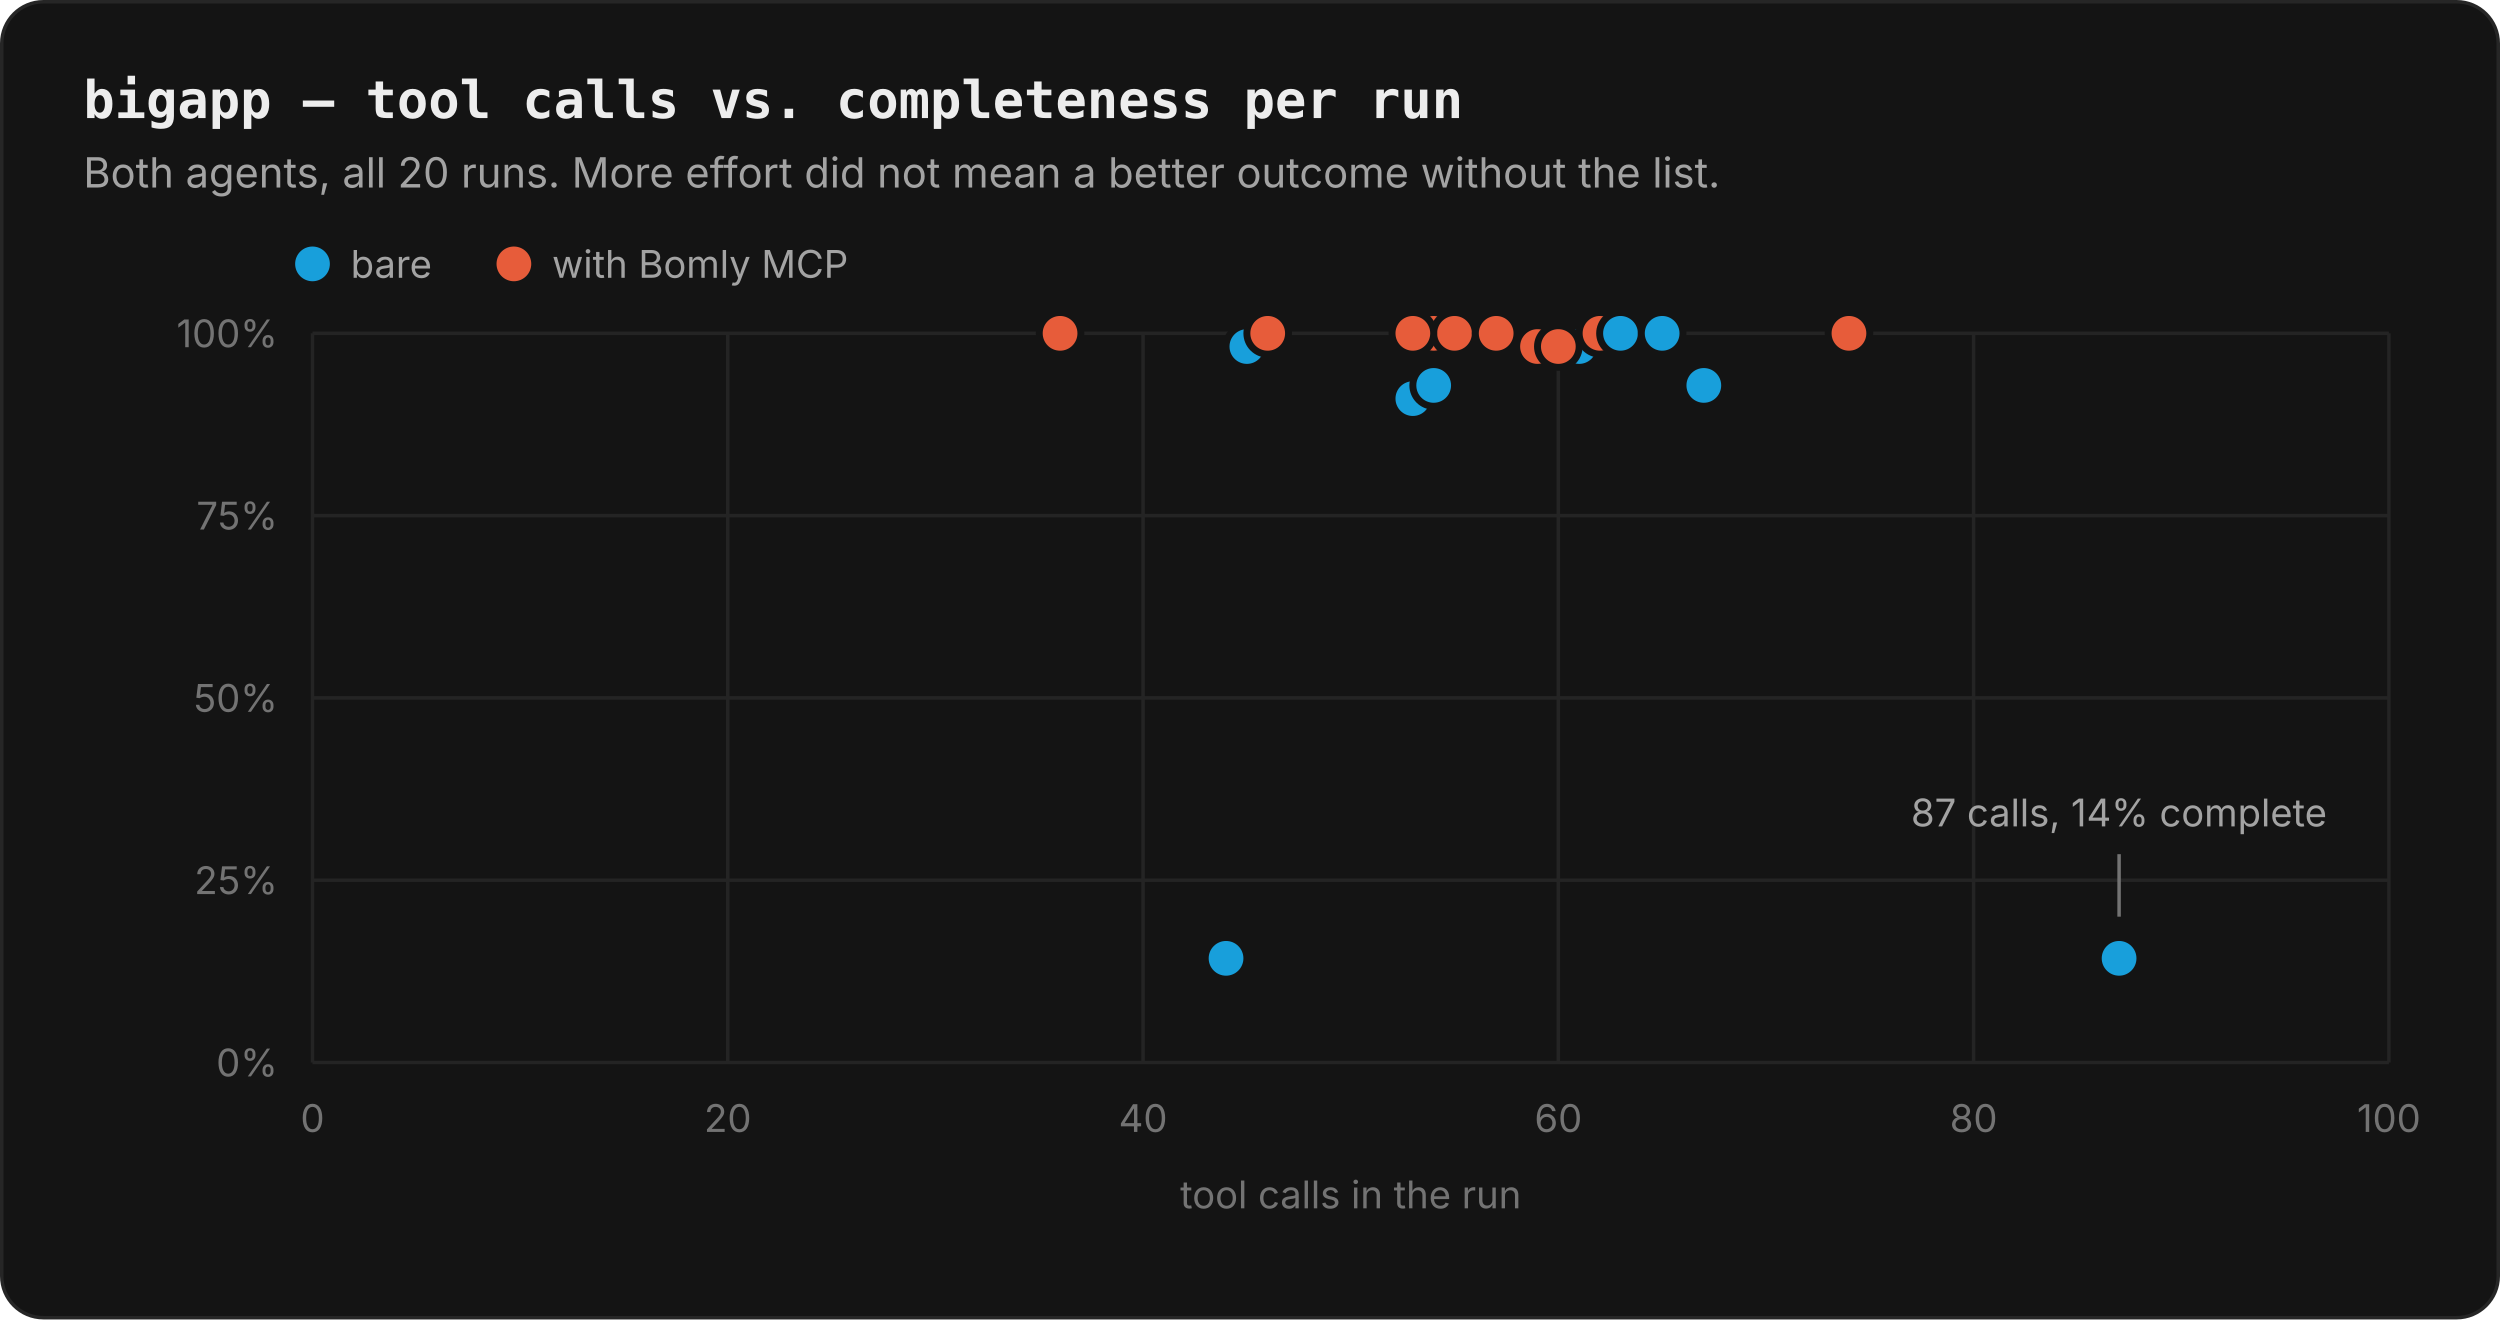
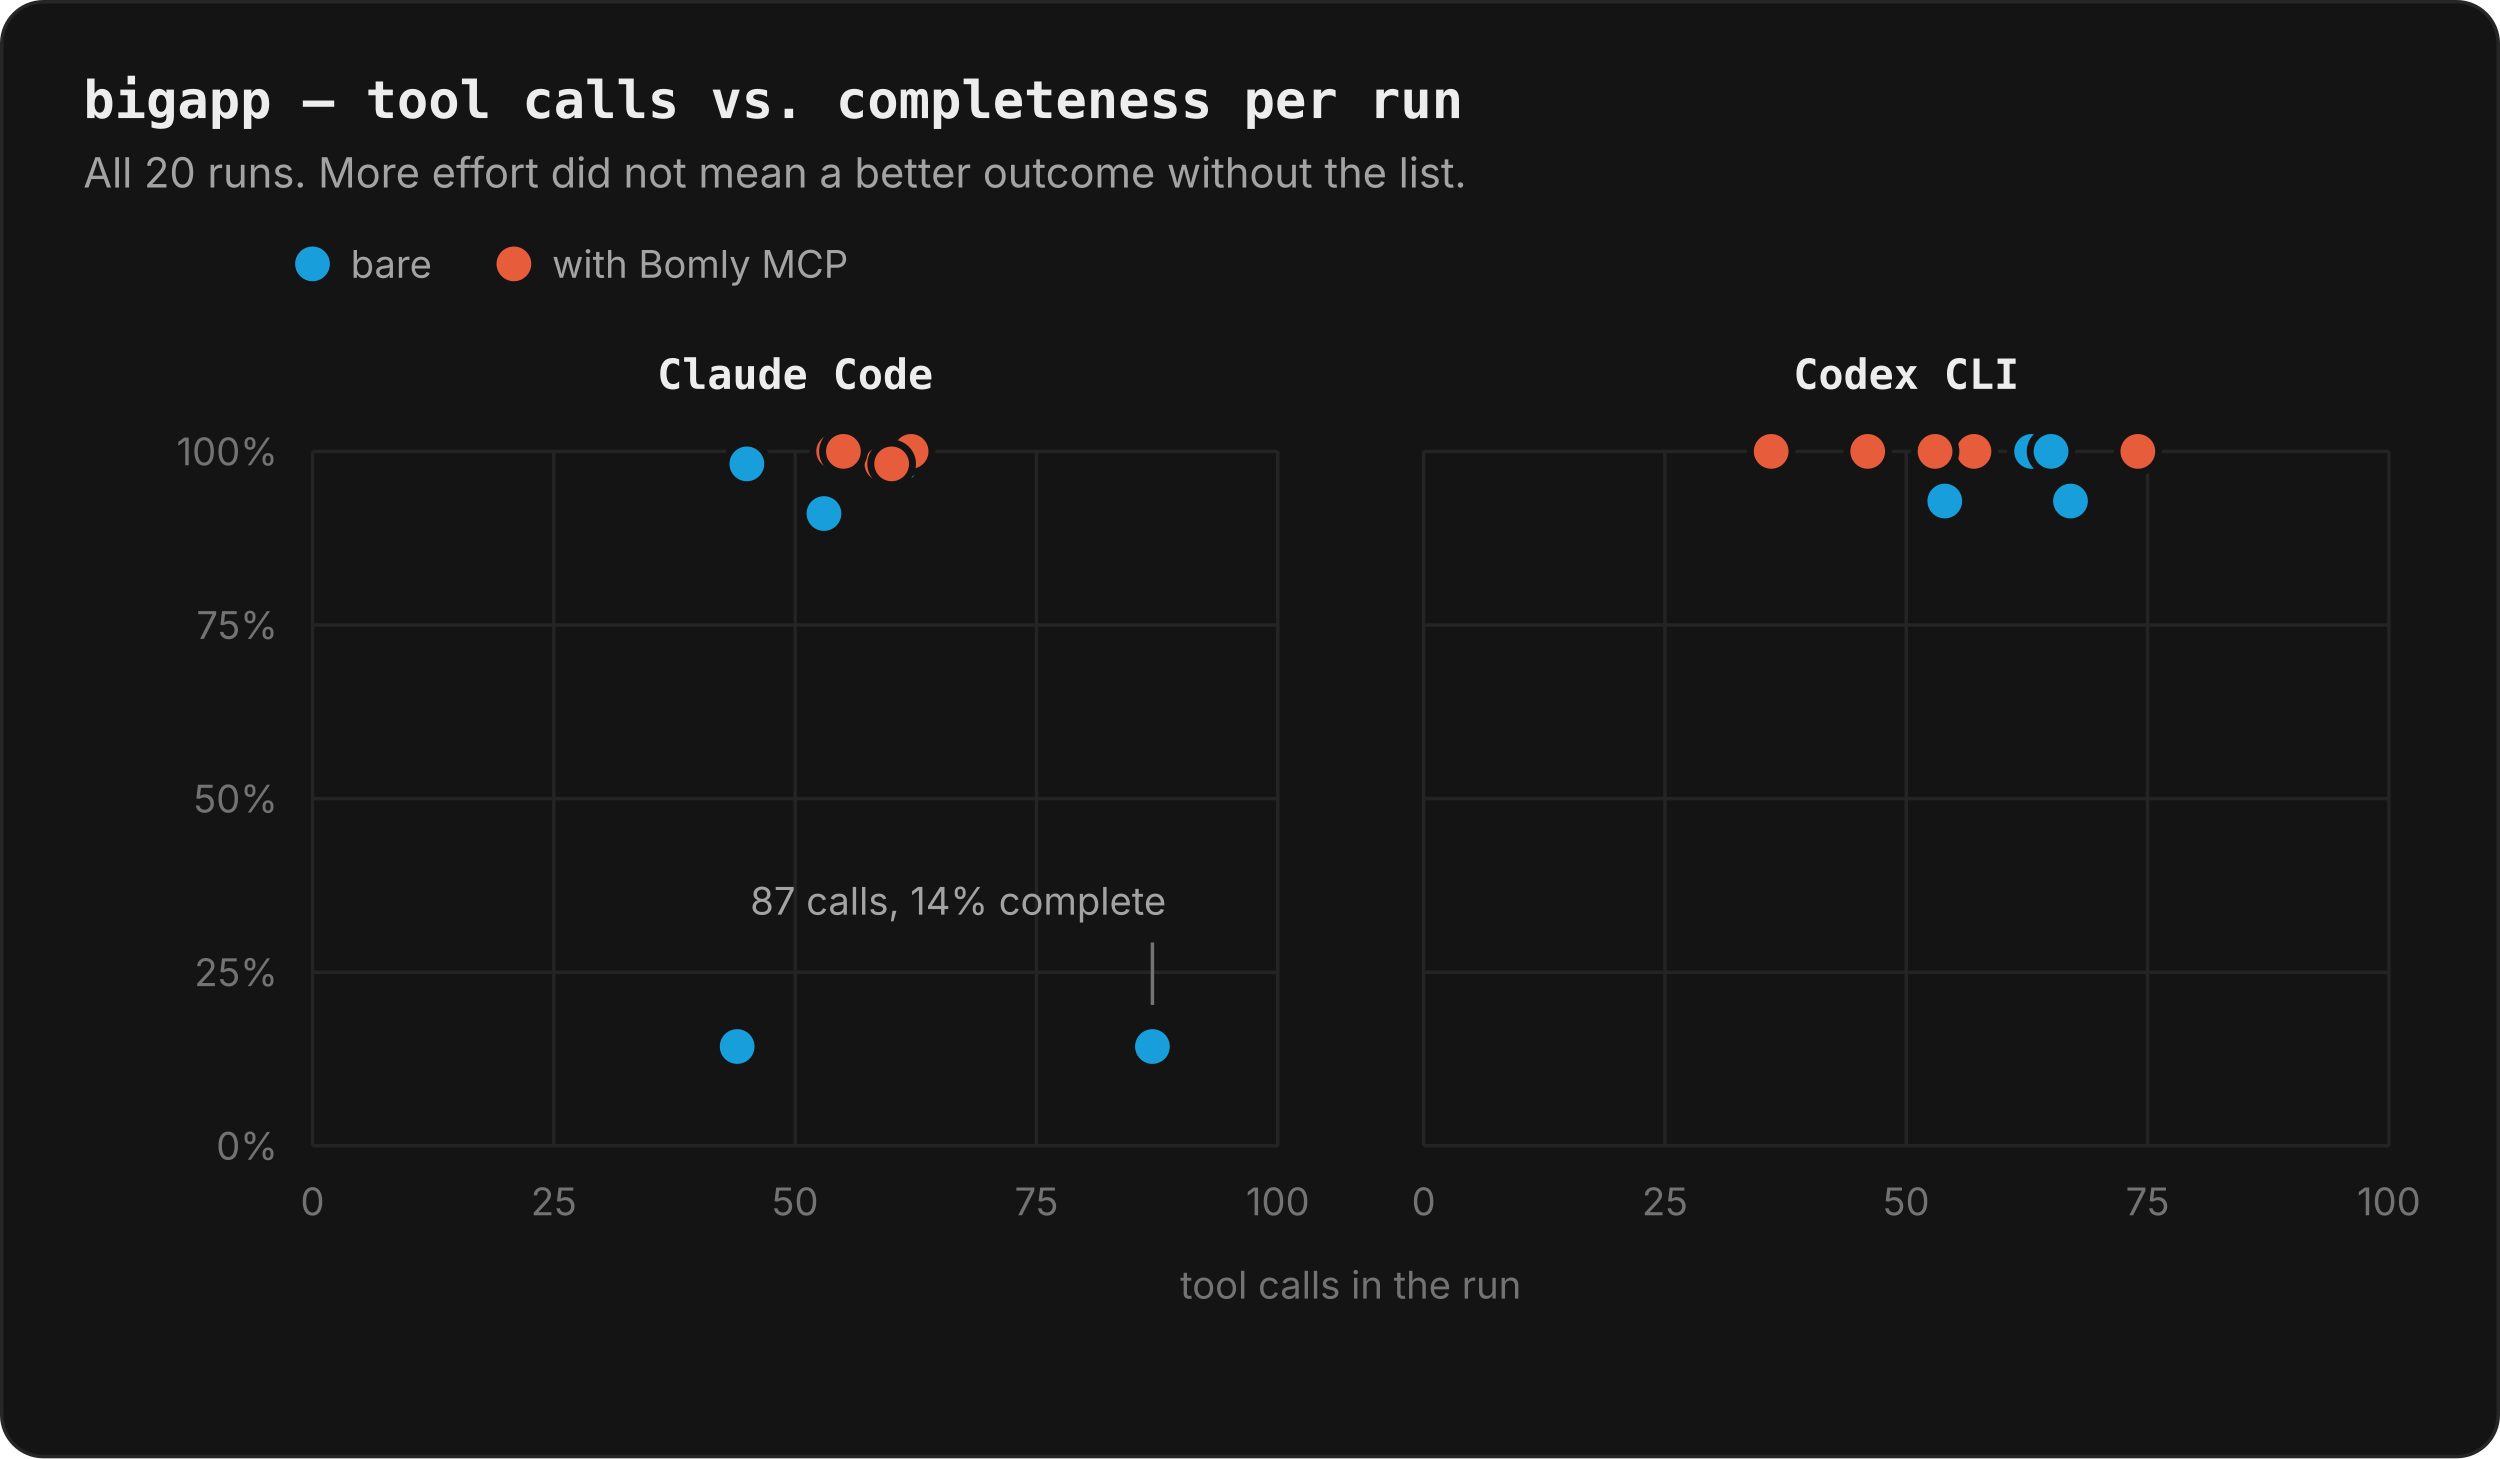
- <svg xmlns="http://www.w3.org/2000/svg" viewBox="0 0 720 380" width="720" height="380" fill="none" role="img" aria-label="Tool calls versus completeness per run on bigapp">
-   <rect x="0.5" y="0.5" width="719" height="379" rx="12" fill="#141414" stroke="#262626" />
+ <svg xmlns="http://www.w3.org/2000/svg" viewBox="0 0 720 420" width="720" height="420" fill="none" role="img" aria-label="Tool calls versus completeness per run on bigapp">
+   <rect x="0.5" y="0.5" width="719" height="419" rx="12" fill="#141414" stroke="#262626" />
  <text x="24" y="34" font-family="'JetBrains Mono', ui-monospace, SFMono-Regular, Menlo, monospace" font-size="15" font-weight="600" fill="#ededed" text-anchor="start">bigapp — tool calls vs. completeness per run</text>
-   <text x="24" y="54" font-family="ui-sans-serif, system-ui, -apple-system, 'Segoe UI', sans-serif" font-size="12" font-weight="normal" fill="#a3a3a3" text-anchor="start">Both agents, all 20 runs. More effort did not mean a better outcome without the list.</text>
+   <text x="24" y="54" font-family="ui-sans-serif, system-ui, -apple-system, 'Segoe UI', sans-serif" font-size="12" font-weight="normal" fill="#a3a3a3" text-anchor="start">All 20 runs. More effort did not mean a better outcome without the list.</text>
  <circle cx="90" cy="76" r="5" fill="#189fdb" />
  <text x="101" y="80" font-family="ui-sans-serif, system-ui, -apple-system, 'Segoe UI', sans-serif" font-size="11" font-weight="normal" fill="#a3a3a3" text-anchor="start">bare</text>
  <circle cx="148" cy="76" r="5" fill="#e75c3a" />
  <text x="159" y="80" font-family="ui-sans-serif, system-ui, -apple-system, 'Segoe UI', sans-serif" font-size="11" font-weight="normal" fill="#a3a3a3" text-anchor="start">with Bomly MCP</text>
-   <line x1="90" y1="306.0" x2="688" y2="306.0" stroke="#242424" stroke-width="1" />
-   <text x="80" y="310.0" font-family="ui-sans-serif, system-ui, -apple-system, 'Segoe UI', sans-serif" font-size="11" font-weight="normal" fill="#737373" text-anchor="end">0%</text>
-   <line x1="90" y1="253.5" x2="688" y2="253.5" stroke="#242424" stroke-width="1" />
-   <text x="80" y="257.5" font-family="ui-sans-serif, system-ui, -apple-system, 'Segoe UI', sans-serif" font-size="11" font-weight="normal" fill="#737373" text-anchor="end">25%</text>
-   <line x1="90" y1="201.0" x2="688" y2="201.0" stroke="#242424" stroke-width="1" />
-   <text x="80" y="205.0" font-family="ui-sans-serif, system-ui, -apple-system, 'Segoe UI', sans-serif" font-size="11" font-weight="normal" fill="#737373" text-anchor="end">50%</text>
-   <line x1="90" y1="148.5" x2="688" y2="148.5" stroke="#242424" stroke-width="1" />
-   <text x="80" y="152.5" font-family="ui-sans-serif, system-ui, -apple-system, 'Segoe UI', sans-serif" font-size="11" font-weight="normal" fill="#737373" text-anchor="end">75%</text>
-   <line x1="90" y1="96.0" x2="688" y2="96.0" stroke="#242424" stroke-width="1" />
-   <text x="80" y="100.0" font-family="ui-sans-serif, system-ui, -apple-system, 'Segoe UI', sans-serif" font-size="11" font-weight="normal" fill="#737373" text-anchor="end">100%</text>
-   <line x1="90.0" y1="96" x2="90.0" y2="306" stroke="#242424" stroke-width="1" />
-   <text x="90.0" y="326" font-family="ui-sans-serif, system-ui, -apple-system, 'Segoe UI', sans-serif" font-size="11" font-weight="normal" fill="#737373" text-anchor="middle">0</text>
-   <line x1="209.6" y1="96" x2="209.6" y2="306" stroke="#242424" stroke-width="1" />
-   <text x="209.6" y="326" font-family="ui-sans-serif, system-ui, -apple-system, 'Segoe UI', sans-serif" font-size="11" font-weight="normal" fill="#737373" text-anchor="middle">20</text>
-   <line x1="329.2" y1="96" x2="329.2" y2="306" stroke="#242424" stroke-width="1" />
-   <text x="329.2" y="326" font-family="ui-sans-serif, system-ui, -apple-system, 'Segoe UI', sans-serif" font-size="11" font-weight="normal" fill="#737373" text-anchor="middle">40</text>
-   <line x1="448.8" y1="96" x2="448.8" y2="306" stroke="#242424" stroke-width="1" />
-   <text x="448.8" y="326" font-family="ui-sans-serif, system-ui, -apple-system, 'Segoe UI', sans-serif" font-size="11" font-weight="normal" fill="#737373" text-anchor="middle">60</text>
-   <line x1="568.4" y1="96" x2="568.4" y2="306" stroke="#242424" stroke-width="1" />
-   <text x="568.4" y="326" font-family="ui-sans-serif, system-ui, -apple-system, 'Segoe UI', sans-serif" font-size="11" font-weight="normal" fill="#737373" text-anchor="middle">80</text>
-   <line x1="688.0" y1="96" x2="688.0" y2="306" stroke="#242424" stroke-width="1" />
-   <text x="688.0" y="326" font-family="ui-sans-serif, system-ui, -apple-system, 'Segoe UI', sans-serif" font-size="11" font-weight="normal" fill="#737373" text-anchor="middle">100</text>
-   <text x="389.0" y="348" font-family="ui-sans-serif, system-ui, -apple-system, 'Segoe UI', sans-serif" font-size="11" font-weight="normal" fill="#737373" text-anchor="middle">tool calls in the run</text>
-   <circle cx="406.9" cy="114.8" r="6" fill="#189fdb" stroke="#141414" stroke-width="2" />
-   <circle cx="610.3" cy="276.0" r="6" fill="#189fdb" stroke="#141414" stroke-width="2" />
-   <circle cx="454.8" cy="99.8" r="6" fill="#189fdb" stroke="#141414" stroke-width="2" />
-   <circle cx="359.1" cy="99.8" r="6" fill="#189fdb" stroke="#141414" stroke-width="2" />
-   <circle cx="353.1" cy="276.0" r="6" fill="#189fdb" stroke="#141414" stroke-width="2" />
-   <circle cx="460.8" cy="96.0" r="6" fill="#e75c3a" stroke="#141414" stroke-width="2" />
-   <circle cx="412.9" cy="96.0" r="6" fill="#e75c3a" stroke="#141414" stroke-width="2" />
-   <circle cx="442.8" cy="99.8" r="6" fill="#e75c3a" stroke="#141414" stroke-width="2" />
-   <circle cx="418.9" cy="96.0" r="6" fill="#e75c3a" stroke="#141414" stroke-width="2" />
-   <circle cx="448.8" cy="99.8" r="6" fill="#e75c3a" stroke="#141414" stroke-width="2" />
-   <circle cx="490.7" cy="111.0" r="6" fill="#189fdb" stroke="#141414" stroke-width="2" />
-   <circle cx="412.9" cy="111.0" r="6" fill="#189fdb" stroke="#141414" stroke-width="2" />
-   <circle cx="430.9" cy="96.0" r="6" fill="#189fdb" stroke="#141414" stroke-width="2" />
-   <circle cx="466.7" cy="96.0" r="6" fill="#189fdb" stroke="#141414" stroke-width="2" />
-   <circle cx="478.7" cy="96.0" r="6" fill="#189fdb" stroke="#141414" stroke-width="2" />
-   <circle cx="305.3" cy="96.0" r="6" fill="#e75c3a" stroke="#141414" stroke-width="2" />
-   <circle cx="430.9" cy="96.0" r="6" fill="#e75c3a" stroke="#141414" stroke-width="2" />
-   <circle cx="365.1" cy="96.0" r="6" fill="#e75c3a" stroke="#141414" stroke-width="2" />
-   <circle cx="406.9" cy="96.0" r="6" fill="#e75c3a" stroke="#141414" stroke-width="2" />
-   <circle cx="532.5" cy="96.0" r="6" fill="#e75c3a" stroke="#141414" stroke-width="2" />
-   <line x1="610.3" y1="264.0" x2="610.3" y2="246.0" stroke="#737373" stroke-width="1" />
-   <text x="610.26" y="238.0" font-family="ui-sans-serif, system-ui, -apple-system, 'Segoe UI', sans-serif" font-size="11" font-weight="normal" fill="#a3a3a3" text-anchor="middle">87 calls, 14% complete</text>
+   <text x="229.0" y="112" font-family="'JetBrains Mono', ui-monospace, SFMono-Regular, Menlo, monospace" font-size="12" font-weight="600" fill="#ededed" text-anchor="middle">Claude Code</text>
+   <line x1="90" y1="330.0" x2="368" y2="330.0" stroke="#242424" stroke-width="1" />
+   <line x1="90" y1="280.0" x2="368" y2="280.0" stroke="#242424" stroke-width="1" />
+   <line x1="90" y1="230.0" x2="368" y2="230.0" stroke="#242424" stroke-width="1" />
+   <line x1="90" y1="180.0" x2="368" y2="180.0" stroke="#242424" stroke-width="1" />
+   <line x1="90" y1="130.0" x2="368" y2="130.0" stroke="#242424" stroke-width="1" />
+   <line x1="90.0" y1="130" x2="90.0" y2="330" stroke="#242424" stroke-width="1" />
+   <text x="90.0" y="350" font-family="ui-sans-serif, system-ui, -apple-system, 'Segoe UI', sans-serif" font-size="11" font-weight="normal" fill="#737373" text-anchor="middle">0</text>
+   <line x1="159.5" y1="130" x2="159.5" y2="330" stroke="#242424" stroke-width="1" />
+   <text x="159.5" y="350" font-family="ui-sans-serif, system-ui, -apple-system, 'Segoe UI', sans-serif" font-size="11" font-weight="normal" fill="#737373" text-anchor="middle">25</text>
+   <line x1="229.0" y1="130" x2="229.0" y2="330" stroke="#242424" stroke-width="1" />
+   <text x="229.0" y="350" font-family="ui-sans-serif, system-ui, -apple-system, 'Segoe UI', sans-serif" font-size="11" font-weight="normal" fill="#737373" text-anchor="middle">50</text>
+   <line x1="298.5" y1="130" x2="298.5" y2="330" stroke="#242424" stroke-width="1" />
+   <text x="298.5" y="350" font-family="ui-sans-serif, system-ui, -apple-system, 'Segoe UI', sans-serif" font-size="11" font-weight="normal" fill="#737373" text-anchor="middle">75</text>
+   <line x1="368.0" y1="130" x2="368.0" y2="330" stroke="#242424" stroke-width="1" />
+   <text x="368.0" y="350" font-family="ui-sans-serif, system-ui, -apple-system, 'Segoe UI', sans-serif" font-size="11" font-weight="normal" fill="#737373" text-anchor="middle">100</text>
+   <circle cx="237.3" cy="147.9" r="6" fill="#189fdb" stroke="#141414" stroke-width="2" />
+   <circle cx="331.9" cy="301.4" r="6" fill="#189fdb" stroke="#141414" stroke-width="2" />
+   <circle cx="259.6" cy="133.6" r="6" fill="#189fdb" stroke="#141414" stroke-width="2" />
+   <circle cx="215.1" cy="133.6" r="6" fill="#189fdb" stroke="#141414" stroke-width="2" />
+   <circle cx="212.3" cy="301.4" r="6" fill="#189fdb" stroke="#141414" stroke-width="2" />
+   <circle cx="262.4" cy="130.0" r="6" fill="#e75c3a" stroke="#141414" stroke-width="2" />
+   <circle cx="240.1" cy="130.0" r="6" fill="#e75c3a" stroke="#141414" stroke-width="2" />
+   <circle cx="254.0" cy="133.6" r="6" fill="#e75c3a" stroke="#141414" stroke-width="2" />
+   <circle cx="242.9" cy="130.0" r="6" fill="#e75c3a" stroke="#141414" stroke-width="2" />
+   <circle cx="256.8" cy="133.6" r="6" fill="#e75c3a" stroke="#141414" stroke-width="2" />
+   <line x1="331.9" y1="289.429" x2="331.9" y2="271.429" stroke="#737373" stroke-width="1" />
+   <text x="335.86" y="263.429" font-family="ui-sans-serif, system-ui, -apple-system, 'Segoe UI', sans-serif" font-size="11" font-weight="normal" fill="#a3a3a3" text-anchor="end">87 calls, 14% complete</text>
+   <text x="549.0" y="112" font-family="'JetBrains Mono', ui-monospace, SFMono-Regular, Menlo, monospace" font-size="12" font-weight="600" fill="#ededed" text-anchor="middle">Codex CLI</text>
+   <line x1="410" y1="330.0" x2="688" y2="330.0" stroke="#242424" stroke-width="1" />
+   <line x1="410" y1="280.0" x2="688" y2="280.0" stroke="#242424" stroke-width="1" />
+   <line x1="410" y1="230.0" x2="688" y2="230.0" stroke="#242424" stroke-width="1" />
+   <line x1="410" y1="180.0" x2="688" y2="180.0" stroke="#242424" stroke-width="1" />
+   <line x1="410" y1="130.0" x2="688" y2="130.0" stroke="#242424" stroke-width="1" />
+   <line x1="410.0" y1="130" x2="410.0" y2="330" stroke="#242424" stroke-width="1" />
+   <text x="410.0" y="350" font-family="ui-sans-serif, system-ui, -apple-system, 'Segoe UI', sans-serif" font-size="11" font-weight="normal" fill="#737373" text-anchor="middle">0</text>
+   <line x1="479.5" y1="130" x2="479.5" y2="330" stroke="#242424" stroke-width="1" />
+   <text x="479.5" y="350" font-family="ui-sans-serif, system-ui, -apple-system, 'Segoe UI', sans-serif" font-size="11" font-weight="normal" fill="#737373" text-anchor="middle">25</text>
+   <line x1="549.0" y1="130" x2="549.0" y2="330" stroke="#242424" stroke-width="1" />
+   <text x="549.0" y="350" font-family="ui-sans-serif, system-ui, -apple-system, 'Segoe UI', sans-serif" font-size="11" font-weight="normal" fill="#737373" text-anchor="middle">50</text>
+   <line x1="618.5" y1="130" x2="618.5" y2="330" stroke="#242424" stroke-width="1" />
+   <text x="618.5" y="350" font-family="ui-sans-serif, system-ui, -apple-system, 'Segoe UI', sans-serif" font-size="11" font-weight="normal" fill="#737373" text-anchor="middle">75</text>
+   <line x1="688.0" y1="130" x2="688.0" y2="330" stroke="#242424" stroke-width="1" />
+   <text x="688.0" y="350" font-family="ui-sans-serif, system-ui, -apple-system, 'Segoe UI', sans-serif" font-size="11" font-weight="normal" fill="#737373" text-anchor="middle">100</text>
+   <circle cx="596.3" cy="144.3" r="6" fill="#189fdb" stroke="#141414" stroke-width="2" />
+   <circle cx="560.1" cy="144.3" r="6" fill="#189fdb" stroke="#141414" stroke-width="2" />
+   <circle cx="568.5" cy="130.0" r="6" fill="#189fdb" stroke="#141414" stroke-width="2" />
+   <circle cx="585.1" cy="130.0" r="6" fill="#189fdb" stroke="#141414" stroke-width="2" />
+   <circle cx="590.7" cy="130.0" r="6" fill="#189fdb" stroke="#141414" stroke-width="2" />
+   <circle cx="510.1" cy="130.0" r="6" fill="#e75c3a" stroke="#141414" stroke-width="2" />
+   <circle cx="568.5" cy="130.0" r="6" fill="#e75c3a" stroke="#141414" stroke-width="2" />
+   <circle cx="537.9" cy="130.0" r="6" fill="#e75c3a" stroke="#141414" stroke-width="2" />
+   <circle cx="557.3" cy="130.0" r="6" fill="#e75c3a" stroke="#141414" stroke-width="2" />
+   <circle cx="615.7" cy="130.0" r="6" fill="#e75c3a" stroke="#141414" stroke-width="2" />
+   <text x="80" y="334.0" font-family="ui-sans-serif, system-ui, -apple-system, 'Segoe UI', sans-serif" font-size="11" font-weight="normal" fill="#737373" text-anchor="end">0%</text>
+   <text x="80" y="284.0" font-family="ui-sans-serif, system-ui, -apple-system, 'Segoe UI', sans-serif" font-size="11" font-weight="normal" fill="#737373" text-anchor="end">25%</text>
+   <text x="80" y="234.0" font-family="ui-sans-serif, system-ui, -apple-system, 'Segoe UI', sans-serif" font-size="11" font-weight="normal" fill="#737373" text-anchor="end">50%</text>
+   <text x="80" y="184.0" font-family="ui-sans-serif, system-ui, -apple-system, 'Segoe UI', sans-serif" font-size="11" font-weight="normal" fill="#737373" text-anchor="end">75%</text>
+   <text x="80" y="134.0" font-family="ui-sans-serif, system-ui, -apple-system, 'Segoe UI', sans-serif" font-size="11" font-weight="normal" fill="#737373" text-anchor="end">100%</text>
+   <text x="389.0" y="374" font-family="ui-sans-serif, system-ui, -apple-system, 'Segoe UI', sans-serif" font-size="11" font-weight="normal" fill="#737373" text-anchor="middle">tool calls in the run</text>
</svg>
